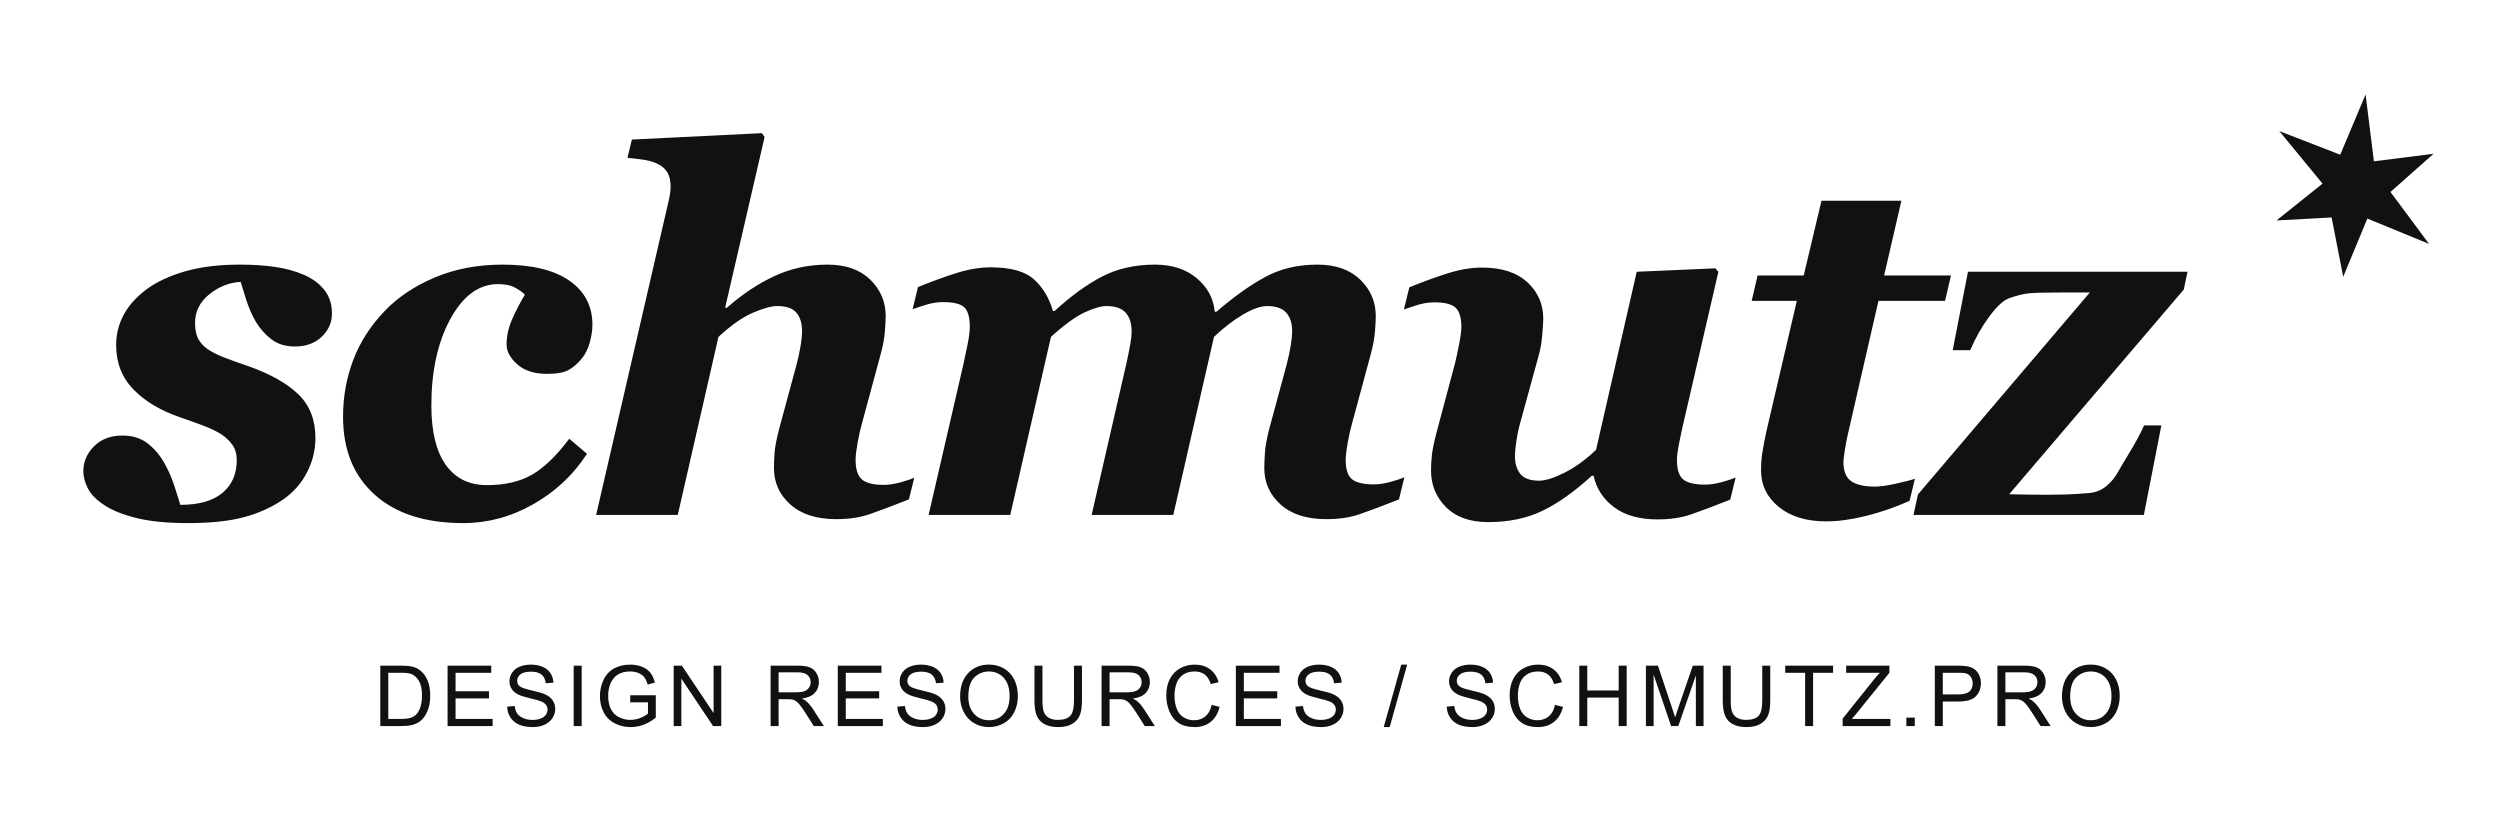
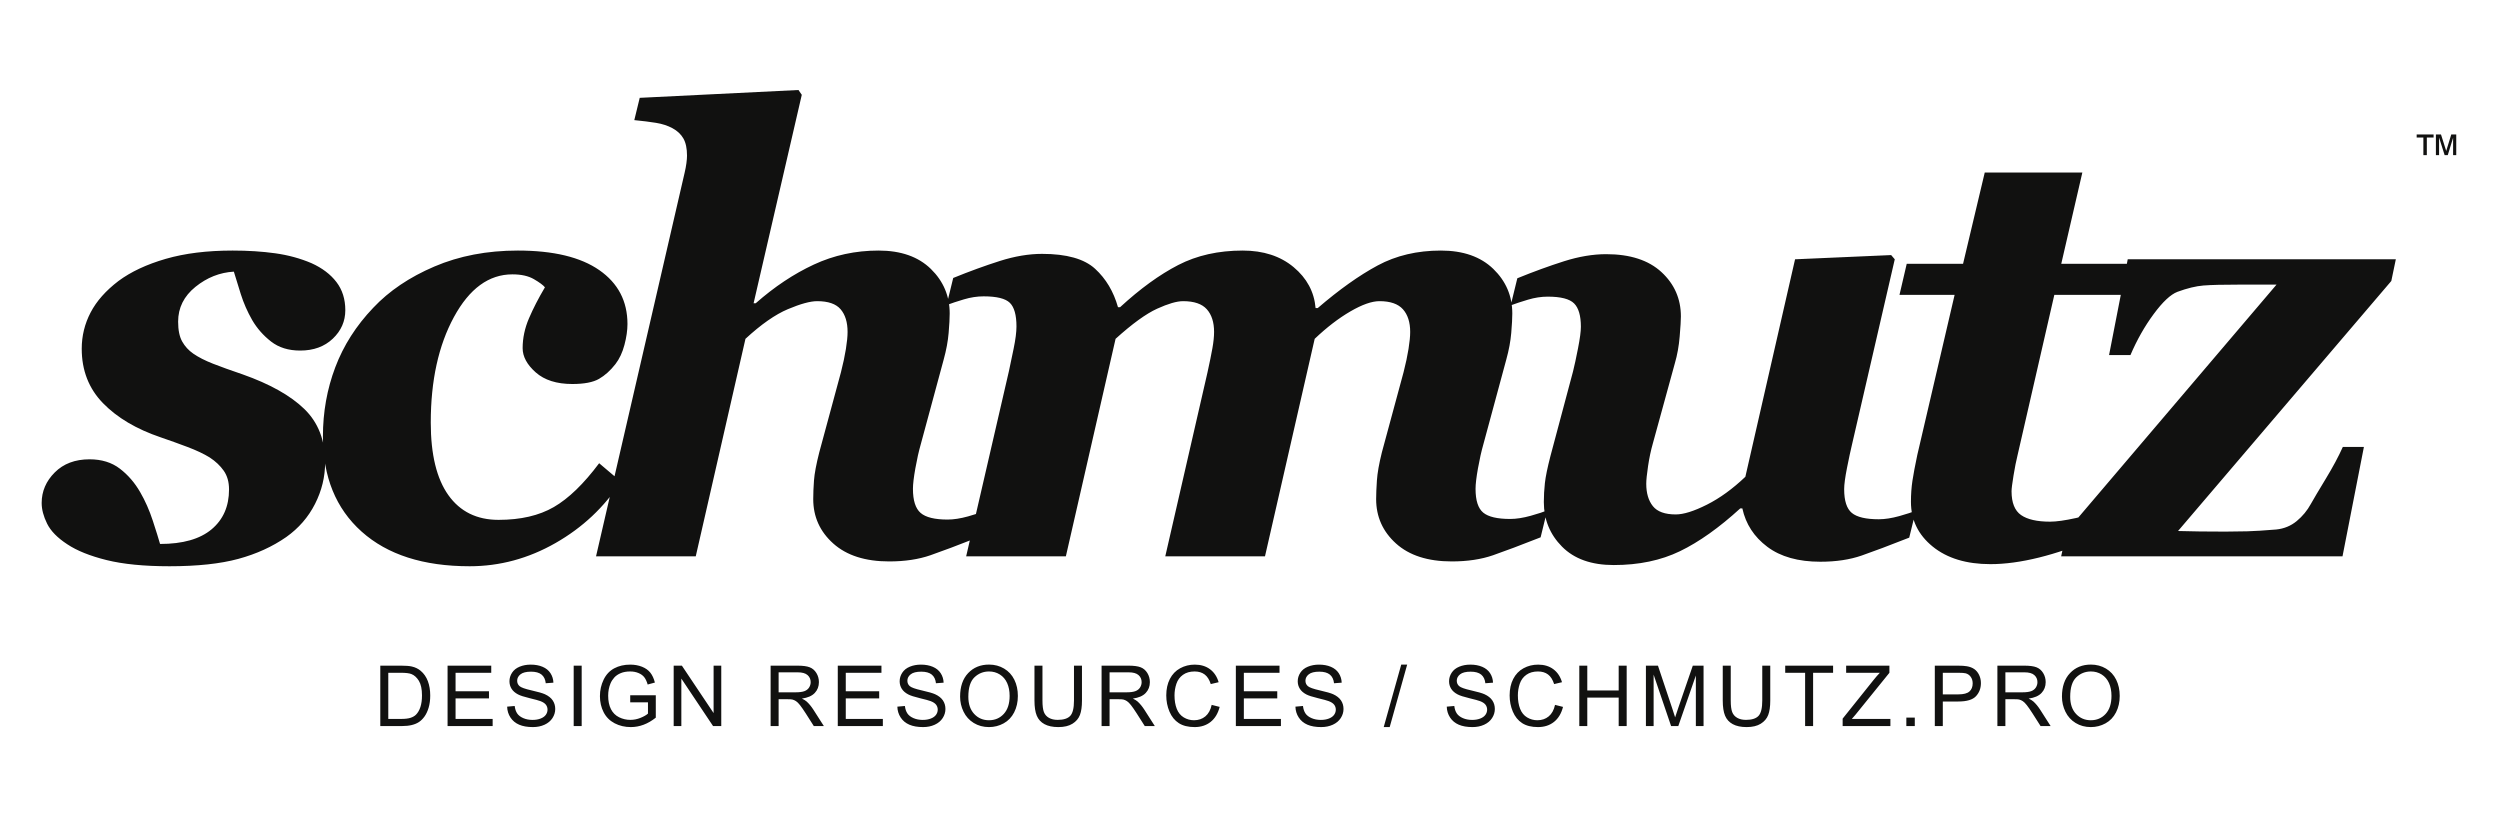
<svg xmlns="http://www.w3.org/2000/svg" width="1200" height="390" viewBox="0 0 1200 390" role="img">
-   <path d="M435 -33Q309 -33 226.5 -12.5Q144 8 96 40Q47 72 29.0 108.5Q11 145 11 177Q11 235 54.5 278.5Q98 322 170 322Q230 322 270.5 291.0Q311 260 338 213Q363 170 380.0 118.0Q397 66 404 41Q517 41 575.0 89.5Q633 138 633 222Q633 259 615.5 284.0Q598 309 569 328Q540 346 495.0 363.0Q450 380 406 395Q285 436 214.5 508.5Q144 581 144 689Q144 753 173.5 809.5Q203 866 266 914Q328 960 423.0 987.5Q518 1015 645 1015Q721 1015 786.0 1006.0Q851 997 907 973Q960 949 989.5 910.5Q1019 872 1019 817Q1019 762 977.5 722.5Q936 683 869 683Q811 683 772.5 713.0Q734 743 710 784Q686 826 672.0 870.5Q658 915 649 945Q579 941 521.5 894.5Q464 848 464 779Q464 737 477.5 713.0Q491 689 514 673Q540 655 579.5 639.5Q619 624 678 604Q814 556 883.0 489.0Q952 422 952 312Q952 240 918.5 174.0Q885 108 823 64Q754 16 664.0 -8.5Q574 -33 435 -33ZM1551 -33Q1321 -33 1192.5 82.0Q1064 197 1064 398Q1064 519 1105.0 627.5Q1146 736 1231 825Q1310 909 1434.0 962.0Q1558 1015 1711 1015Q1888 1015 1981.5 950.0Q2075 885 2075 771Q2075 740 2065.0 702.0Q2055 664 2035 638Q2010 606 1980.5 589.0Q1951 572 1892 572Q1814 572 1770.5 610.5Q1727 649 1727 691Q1727 741 1748.0 790.0Q1769 839 1801 893Q1792 904 1764.5 920.0Q1737 936 1693 936Q1576 936 1499.0 794.5Q1422 653 1422 444Q1422 285 1480.5 203.0Q1539 121 1647 121Q1757 121 1830.5 163.5Q1904 206 1981 309L2053 248Q1971 121 1836.0 44.0Q1701 -33 1551 -33ZM3380 151 3358 63Q3259 24 3200.0 3.5Q3141 -17 3063 -17Q2944 -17 2877.5 42.5Q2811 102 2811 190Q2811 218 2813.5 252.0Q2816 286 2831 345L2903 611Q2914 654 2919.5 688.5Q2925 723 2925 745Q2925 793 2902.0 820.0Q2879 847 2824 847Q2790 847 2727.0 820.5Q2664 794 2586 722L2421 0H2090L2384 1273Q2388 1290 2390.0 1305.0Q2392 1320 2392 1330Q2392 1366 2380.0 1387.0Q2368 1408 2344 1421Q2320 1434 2289.0 1439.0Q2258 1444 2217 1448L2235 1522L2762 1548L2773 1532L2613 840H2620Q2713 922 2813.0 968.5Q2913 1015 3028 1015Q3139 1015 3201.5 954.0Q3264 893 3264 806Q3264 783 3260.5 741.5Q3257 700 3244 653L3168 372Q3158 337 3150.0 292.0Q3142 247 3142 224Q3142 166 3167.5 144.0Q3193 122 3257 122Q3287 122 3325.0 132.5Q3363 143 3380 151ZM5367 153 5345 63Q5246 24 5187.0 3.5Q5128 -17 5050 -17Q4931 -17 4865.0 42.5Q4799 102 4799 190Q4799 214 4801.5 251.5Q4804 289 4818 345L4890 611Q4901 654 4906.5 688.5Q4912 723 4912 745Q4912 793 4888.0 820.0Q4864 847 4810 847Q4772 847 4713.5 813.0Q4655 779 4595 722L4430 0H4099L4239 610Q4250 660 4255.5 691.0Q4261 722 4261 745Q4261 793 4237.0 820.0Q4213 847 4158 847Q4127 847 4072.0 822.0Q4017 797 3934 722L3769 0H3438L3580 615Q3586 643 3595.5 689.0Q3605 735 3605 763Q3605 820 3583.0 841.5Q3561 863 3496 863Q3464 863 3430.5 853.0Q3397 843 3373 834L3395 924Q3476 957 3550.0 980.5Q3624 1004 3690 1004Q3812 1004 3866.0 954.5Q3920 905 3942 827H3949Q4049 919 4142.0 967.0Q4235 1015 4356 1015Q4459 1015 4525.0 960.0Q4591 905 4598 824H4605Q4712 916 4804.0 965.5Q4896 1015 5014 1015Q5125 1015 5188.0 954.0Q5251 893 5251 806Q5251 783 5247.5 741.5Q5244 700 5231 653L5155 372Q5145 337 5137.0 292.0Q5129 247 5129 224Q5129 166 5154.5 145.0Q5180 124 5244 124Q5274 124 5312.0 134.5Q5350 145 5367 153ZM6134 159H6127Q6022 63 5927.0 17.0Q5832 -29 5707 -29Q5596 -29 5535.5 32.0Q5475 93 5475 180Q5475 211 5478.5 243.0Q5482 275 5497 333L5572 614Q5579 642 5588.5 690.5Q5598 739 5598 762Q5598 817 5575.5 839.5Q5553 862 5488 862Q5456 862 5422.5 852.0Q5389 842 5365 833L5387 923Q5468 956 5542.0 979.5Q5616 1003 5682 1003Q5801 1003 5865.5 943.5Q5930 884 5930 796Q5930 778 5926.0 730.0Q5922 682 5910 641L5837 375Q5827 340 5821.0 299.5Q5815 259 5815 241Q5815 194 5837.0 166.5Q5859 139 5913 139Q5952 139 6016.5 171.5Q6081 204 6144 264L6309 986L6628 1000L6640 986L6498 371Q6491 342 6481.5 294.0Q6472 246 6472 223Q6472 165 6497.5 144.0Q6523 123 6587 123Q6617 123 6655.0 133.5Q6693 144 6710 152L6688 62Q6589 23 6530.0 2.5Q6471 -18 6393 -18Q6283 -18 6217.0 31.5Q6151 81 6134 159ZM7077 -26Q6957 -26 6885.0 32.5Q6813 91 6813 181Q6813 218 6818.0 251.0Q6823 284 6834 336L6958 868H6775L6799 971H6986L7058 1274H7382L7312 971H7583L7559 868H7289L7167 336Q7160 308 7153.5 268.0Q7147 228 7147 216Q7147 159 7178.5 137.0Q7210 115 7275 115Q7306 115 7360.5 127.0Q7415 139 7437 147L7415 57Q7327 18 7238.5 -4.0Q7150 -26 7077 -26ZM8542 986 8527 914 7819 84Q7855 83 7891.5 82.5Q7928 82 7976 82Q8012 82 8048.5 83.0Q8085 84 8145 89Q8184 93 8213.0 117.0Q8242 141 8260 174Q8274 199 8309.5 257.5Q8345 316 8366 363H8436L8365 0H7431L7449 83L8146 902H8028Q7941 902 7903.5 899.0Q7866 896 7817 878Q7783 865 7738.0 804.0Q7693 743 7661 668H7590L7652 986Z" fill="#111110" transform="translate(38.6977 247.1817) scale(0.118392 -0.118392)" />
-   <polygon points="1135.48,45.34 1139.48,77.42 1168.11,73.82 1147.42,92.14 1165.94,117.08 1136.33,104.91 1124.74,132.88 1119.17,104.38 1092.72,105.82 1114.81,88.14 1094.06,62.92 1123.32,74.26" fill="#111110" />
+   <path d="M435 -33Q309 -33 226.5 -12.5Q144 8 96 40Q47 72 29.0 108.5Q11 145 11 177Q11 235 54.5 278.5Q98 322 170 322Q230 322 270.5 291.0Q311 260 338 213Q363 170 380.0 118.0Q397 66 404 41Q517 41 575.0 89.5Q633 138 633 222Q633 259 615.5 284.0Q598 309 569 328Q540 346 495.0 363.0Q450 380 406 395Q285 436 214.5 508.5Q144 581 144 689Q144 753 173.5 809.5Q203 866 266 914Q328 960 423.0 987.5Q518 1015 645 1015Q721 1015 786.0 1006.0Q851 997 907 973Q960 949 989.5 910.5Q1019 872 1019 817Q1019 762 977.5 722.5Q936 683 869 683Q811 683 772.5 713.0Q734 743 710 784Q686 826 672.0 870.5Q658 915 649 945Q579 941 521.5 894.5Q464 848 464 779Q464 737 477.5 713.0Q491 689 514 673Q540 655 579.5 639.5Q619 624 678 604Q814 556 883.0 489.0Q952 422 952 312Q952 240 918.5 174.0Q885 108 823 64Q754 16 664.0 -8.5Q574 -33 435 -33ZM1431.68 -33Q1201.68 -33 1073.18 82.0Q944.68 197 944.68 398Q944.68 519 985.68 627.5Q1026.68 736 1111.68 825Q1190.68 909 1314.68 962.0Q1438.68 1015 1591.68 1015Q1768.68 1015 1862.18 950.0Q1955.68 885 1955.68 771Q1955.68 740 1945.68 702.0Q1935.68 664 1915.68 638Q1890.68 606 1861.18 589.0Q1831.68 572 1772.68 572Q1694.68 572 1651.18 610.5Q1607.68 649 1607.68 691Q1607.68 741 1628.68 790.0Q1649.68 839 1681.68 893Q1672.68 904 1645.18 920.0Q1617.68 936 1573.68 936Q1456.68 936 1379.68 794.5Q1302.68 653 1302.68 444Q1302.68 285 1361.18 203.0Q1419.68 121 1527.68 121Q1637.68 121 1711.18 163.5Q1784.68 206 1861.68 309L1933.68 248Q1851.68 121 1716.68 44.0Q1581.68 -33 1431.68 -33ZM3141.36 151 3119.36 63Q3020.36 24 2961.36 3.5Q2902.36 -17 2824.36 -17Q2705.36 -17 2638.86 42.5Q2572.36 102 2572.36 190Q2572.36 218 2574.86 252.0Q2577.36 286 2592.36 345L2664.36 611Q2675.36 654 2680.86 688.5Q2686.36 723 2686.36 745Q2686.36 793 2663.36 820.0Q2640.36 847 2585.36 847Q2551.36 847 2488.36 820.5Q2425.36 794 2347.36 722L2182.36 0H1851.36L2145.36 1273Q2149.36 1290 2151.36 1305.0Q2153.36 1320 2153.36 1330Q2153.36 1366 2141.36 1387.0Q2129.36 1408 2105.36 1421Q2081.36 1434 2050.36 1439.0Q2019.36 1444 1978.36 1448L1996.36 1522L2523.36 1548L2534.36 1532L2374.36 840H2381.36Q2474.36 922 2574.36 968.5Q2674.36 1015 2789.36 1015Q2900.36 1015 2962.86 954.0Q3025.36 893 3025.36 806Q3025.36 783 3021.86 741.5Q3018.36 700 3005.36 653L2929.36 372Q2919.36 337 2911.36 292.0Q2903.36 247 2903.36 224Q2903.36 166 2928.86 144.0Q2954.36 122 3018.36 122Q3048.36 122 3086.36 132.5Q3124.36 143 3141.36 151ZM5009.04 153 4987.04 63Q4888.04 24 4829.04 3.5Q4770.04 -17 4692.04 -17Q4573.04 -17 4507.04 42.5Q4441.04 102 4441.04 190Q4441.04 214 4443.54 251.5Q4446.04 289 4460.04 345L4532.04 611Q4543.04 654 4548.54 688.5Q4554.04 723 4554.04 745Q4554.04 793 4530.04 820.0Q4506.04 847 4452.04 847Q4414.04 847 4355.54 813.0Q4297.04 779 4237.04 722L4072.04 0H3741.04L3881.04 610Q3892.04 660 3897.54 691.0Q3903.04 722 3903.04 745Q3903.04 793 3879.04 820.0Q3855.04 847 3800.04 847Q3769.04 847 3714.04 822.0Q3659.04 797 3576.04 722L3411.04 0H3080.04L3222.04 615Q3228.04 643 3237.54 689.0Q3247.04 735 3247.04 763Q3247.04 820 3225.04 841.5Q3203.04 863 3138.04 863Q3106.04 863 3072.54 853.0Q3039.04 843 3015.04 834L3037.04 924Q3118.04 957 3192.04 980.5Q3266.04 1004 3332.04 1004Q3454.04 1004 3508.04 954.5Q3562.04 905 3584.04 827H3591.04Q3691.04 919 3784.04 967.0Q3877.04 1015 3998.04 1015Q4101.04 1015 4167.04 960.0Q4233.04 905 4240.04 824H4247.04Q4354.04 916 4446.04 965.5Q4538.04 1015 4656.04 1015Q4767.04 1015 4830.04 954.0Q4893.04 893 4893.04 806Q4893.04 783 4889.54 741.5Q4886.04 700 4873.04 653L4797.04 372Q4787.04 337 4779.04 292.0Q4771.04 247 4771.04 224Q4771.04 166 4796.54 145.0Q4822.04 124 4886.04 124Q4916.04 124 4954.04 134.5Q4992.04 145 5009.04 153ZM5656.72 159H5649.72Q5544.72 63 5449.72 17.0Q5354.72 -29 5229.72 -29Q5118.72 -29 5058.22 32.0Q4997.72 93 4997.72 180Q4997.72 211 5001.22 243.0Q5004.72 275 5019.72 333L5094.72 614Q5101.72 642 5111.22 690.5Q5120.72 739 5120.72 762Q5120.72 817 5098.22 839.5Q5075.72 862 5010.72 862Q4978.72 862 4945.22 852.0Q4911.72 842 4887.72 833L4909.72 923Q4990.72 956 5064.72 979.5Q5138.72 1003 5204.72 1003Q5323.72 1003 5388.22 943.5Q5452.72 884 5452.72 796Q5452.72 778 5448.72 730.0Q5444.72 682 5432.72 641L5359.72 375Q5349.72 340 5343.72 299.5Q5337.72 259 5337.72 241Q5337.72 194 5359.72 166.5Q5381.72 139 5435.72 139Q5474.72 139 5539.22 171.5Q5603.72 204 5666.72 264L5831.72 986L6150.72 1000L6162.72 986L6020.72 371Q6013.72 342 6004.22 294.0Q5994.72 246 5994.72 223Q5994.72 165 6020.22 144.0Q6045.72 123 6109.72 123Q6139.72 123 6177.72 133.5Q6215.72 144 6232.72 152L6210.72 62Q6111.72 23 6052.72 2.5Q5993.72 -18 5915.72 -18Q5805.72 -18 5739.72 31.5Q5673.72 81 5656.72 159ZM6480.4 -26Q6360.4 -26 6288.4 32.5Q6216.4 91 6216.4 181Q6216.4 218 6221.4 251.0Q6226.4 284 6237.4 336L6361.4 868H6178.4L6202.4 971H6389.4L6461.4 1274H6785.4L6715.4 971H6986.4L6962.4 868H6692.4L6570.4 336Q6563.4 308 6556.9 268.0Q6550.4 228 6550.4 216Q6550.4 159 6581.9 137.0Q6613.4 115 6678.4 115Q6709.4 115 6763.9 127.0Q6818.4 139 6840.4 147L6818.4 57Q6730.4 18 6641.9 -4.0Q6553.4 -26 6480.4 -26ZM7826.08 986 7811.08 914 7103.08 84Q7139.08 83 7175.58 82.5Q7212.08 82 7260.08 82Q7296.08 82 7332.58 83.0Q7369.08 84 7429.08 89Q7468.08 93 7497.08 117.0Q7526.08 141 7544.08 174Q7558.08 199 7593.58 257.5Q7629.08 316 7650.08 363H7720.08L7649.08 0H6715.08L6733.08 83L7430.08 902H7312.08Q7225.08 902 7187.58 899.0Q7150.08 896 7101.08 878Q7067.08 865 7022.08 804.0Q6977.08 743 6945.08 668H6874.08L6936.08 986Z" fill="#111110" transform="translate(18.4095 267.0286) scale(0.144592 -0.144592)" />
+   <path d="M489 651V1345H225V1466H891V1345H625V651ZM982 651V1466H1182L1388 815L1587 1466H1783V651H1659V1335L1449 651H1326L1107 1345V651Z" fill="#111110" transform="translate(1157.256 82.4085) scale(0.012195 -0.012195)" />
  <path d="M158 0V1466H663Q834 1466 924 1445Q1050 1416 1139 1340Q1255 1242 1312.5 1089.5Q1370 937 1370 741Q1370 574 1331.0 445.0Q1292 316 1231.0 231.5Q1170 147 1097.5 98.5Q1025 50 922.5 25.0Q820 0 687 0ZM352 173H665Q810 173 892.5 200.0Q975 227 1024 276Q1093 345 1131.5 461.5Q1170 578 1170 744Q1170 974 1094.5 1097.5Q1019 1221 911 1263Q833 1293 660 1293H352ZM1791 0V1466H2851V1293H1985V844H2796V672H1985V173H2885V0ZM3237 471 3420 487Q3433 377 3480.5 306.5Q3528 236 3628.0 192.5Q3728 149 3853 149Q3964 149 4049.0 182.0Q4134 215 4175.5 272.5Q4217 330 4217 398Q4217 467 4177.0 518.5Q4137 570 4045 605Q3986 628 3784.0 676.5Q3582 725 3501 768Q3396 823 3344.5 904.5Q3293 986 3293 1087Q3293 1198 3356.0 1294.5Q3419 1391 3540.0 1441.0Q3661 1491 3809 1491Q3972 1491 4096.5 1438.5Q4221 1386 4288.0 1284.0Q4355 1182 4360 1053L4174 1039Q4159 1178 4072.5 1249.0Q3986 1320 3817 1320Q3641 1320 3560.5 1255.5Q3480 1191 3480 1100Q3480 1021 3537 970Q3593 919 3829.5 865.5Q4066 812 4154 772Q4282 713 4343.0 622.5Q4404 532 4404 414Q4404 297 4337.0 193.5Q4270 90 4144.5 32.5Q4019 -25 3862 -25Q3663 -25 3528.5 33.0Q3394 91 3317.5 207.5Q3241 324 3237 471ZM4852 0V1466H5046V0ZM6224 575V747L6845 748V204Q6702 90 6550.0 32.5Q6398 -25 6238 -25Q6022 -25 5845.5 67.5Q5669 160 5579.0 335.0Q5489 510 5489 726Q5489 940 5578.5 1125.5Q5668 1311 5836.0 1401.0Q6004 1491 6223 1491Q6382 1491 6510.5 1439.5Q6639 1388 6712.0 1296.0Q6785 1204 6823 1056L6648 1008Q6615 1120 6566.0 1184.0Q6517 1248 6426.0 1286.5Q6335 1325 6224 1325Q6091 1325 5994.0 1284.5Q5897 1244 5837.5 1178.0Q5778 1112 5745 1033Q5689 897 5689 738Q5689 542 5756.5 410.0Q5824 278 5953.0 214.0Q6082 150 6227 150Q6353 150 6473.0 198.5Q6593 247 6655 302V575ZM7279 0V1466H7478L8248 315V1466H8434V0H8235L7465 1152V0ZM9632 0V1466H10282Q10478 1466 10580.0 1426.5Q10682 1387 10743.0 1287.0Q10804 1187 10804 1066Q10804 910 10703.0 803.0Q10602 696 10391 667Q10468 630 10508 594Q10593 516 10669 399L10924 0H10680L10486 305Q10401 437 10346.0 507.0Q10291 577 10247.5 605.0Q10204 633 10159 644Q10126 651 10051 651H9826V0ZM9826 819H10243Q10376 819 10451.0 846.5Q10526 874 10565.0 934.5Q10604 995 10604 1066Q10604 1170 10528.5 1237.0Q10453 1304 10290 1304H9826ZM11262 0V1466H12322V1293H11456V844H12267V672H11456V173H12356V0ZM12708 471 12891 487Q12904 377 12951.5 306.5Q12999 236 13099.0 192.5Q13199 149 13324 149Q13435 149 13520.0 182.0Q13605 215 13646.5 272.5Q13688 330 13688 398Q13688 467 13648.0 518.5Q13608 570 13516 605Q13457 628 13255.0 676.5Q13053 725 12972 768Q12867 823 12815.5 904.5Q12764 986 12764 1087Q12764 1198 12827.0 1294.5Q12890 1391 13011.0 1441.0Q13132 1491 13280 1491Q13443 1491 13567.5 1438.5Q13692 1386 13759.0 1284.0Q13826 1182 13831 1053L13645 1039Q13630 1178 13543.5 1249.0Q13457 1320 13288 1320Q13112 1320 13031.5 1255.5Q12951 1191 12951 1100Q12951 1021 13008 970Q13064 919 13300.5 865.5Q13537 812 13625 772Q13753 713 13814.0 622.5Q13875 532 13875 414Q13875 297 13808.0 193.5Q13741 90 13615.5 32.5Q13490 -25 13333 -25Q13134 -25 12999.5 33.0Q12865 91 12788.5 207.5Q12712 324 12708 471ZM14231 714Q14231 1079 14427.0 1285.5Q14623 1492 14933 1492Q15136 1492 15299.0 1395.0Q15462 1298 15547.5 1124.5Q15633 951 15633 731Q15633 508 15543.0 332.0Q15453 156 15288.0 65.5Q15123 -25 14932 -25Q14725 -25 14562.0 75.0Q14399 175 14315.0 348.0Q14231 521 14231 714ZM14431 711Q14431 446 14573.5 293.5Q14716 141 14931 141Q15150 141 15291.5 295.0Q15433 449 15433 732Q15433 911 15372.5 1044.5Q15312 1178 15195.5 1251.5Q15079 1325 14934 1325Q14728 1325 14579.5 1183.5Q14431 1042 14431 711ZM16995 1466H17189V619Q17189 398 17139.0 268.0Q17089 138 16958.5 56.5Q16828 -25 16616 -25Q16410 -25 16279.0 46.0Q16148 117 16092.0 251.5Q16036 386 16036 619V1466H16230V620Q16230 429 16265.5 338.5Q16301 248 16387.5 199.0Q16474 150 16599 150Q16813 150 16904.0 247.0Q16995 344 16995 620ZM17665 0V1466H18315Q18511 1466 18613.0 1426.5Q18715 1387 18776.0 1287.0Q18837 1187 18837 1066Q18837 910 18736.0 803.0Q18635 696 18424 667Q18501 630 18541 594Q18626 516 18702 399L18957 0H18713L18519 305Q18434 437 18379.0 507.0Q18324 577 18280.5 605.0Q18237 633 18192 644Q18159 651 18084 651H17859V0ZM17859 819H18276Q18409 819 18484.0 846.5Q18559 874 18598.0 934.5Q18637 995 18637 1066Q18637 1170 18561.5 1237.0Q18486 1304 18323 1304H17859ZM20337 514 20531 465Q20470 226 20311.5 100.5Q20153 -25 19924 -25Q19687 -25 19538.5 71.5Q19390 168 19312.5 351.0Q19235 534 19235 744Q19235 973 19322.5 1143.5Q19410 1314 19571.5 1402.5Q19733 1491 19927 1491Q20147 1491 20297.0 1379.0Q20447 1267 20506 1064L20315 1019Q20264 1179 20167.0 1252.0Q20070 1325 19923 1325Q19754 1325 19640.5 1244.0Q19527 1163 19481.0 1026.5Q19435 890 19435 745Q19435 558 19489.5 418.5Q19544 279 19659.0 210.0Q19774 141 19908 141Q20071 141 20184.0 235.0Q20297 329 20337 514ZM20924 0V1466H21984V1293H21118V844H21929V672H21118V173H22018V0ZM22370 471 22553 487Q22566 377 22613.5 306.5Q22661 236 22761.0 192.5Q22861 149 22986 149Q23097 149 23182.0 182.0Q23267 215 23308.5 272.5Q23350 330 23350 398Q23350 467 23310.0 518.5Q23270 570 23178 605Q23119 628 22917.0 676.5Q22715 725 22634 768Q22529 823 22477.5 904.5Q22426 986 22426 1087Q22426 1198 22489.0 1294.5Q22552 1391 22673.0 1441.0Q22794 1491 22942 1491Q23105 1491 23229.5 1438.5Q23354 1386 23421.0 1284.0Q23488 1182 23493 1053L23307 1039Q23292 1178 23205.5 1249.0Q23119 1320 22950 1320Q22774 1320 22693.5 1255.5Q22613 1191 22613 1100Q22613 1021 22670 970Q22726 919 22962.5 865.5Q23199 812 23287 772Q23415 713 23476.0 622.5Q23537 532 23537 414Q23537 297 23470.0 193.5Q23403 90 23277.5 32.5Q23152 -25 22995 -25Q22796 -25 22661.5 33.0Q22527 91 22450.5 207.5Q22374 324 22370 471ZM24513 -25 24938 1491H25082L24658 -25ZM26043 471 26226 487Q26239 377 26286.5 306.5Q26334 236 26434.0 192.5Q26534 149 26659 149Q26770 149 26855.0 182.0Q26940 215 26981.5 272.5Q27023 330 27023 398Q27023 467 26983.0 518.5Q26943 570 26851 605Q26792 628 26590.0 676.5Q26388 725 26307 768Q26202 823 26150.5 904.5Q26099 986 26099 1087Q26099 1198 26162.0 1294.5Q26225 1391 26346.0 1441.0Q26467 1491 26615 1491Q26778 1491 26902.5 1438.5Q27027 1386 27094.0 1284.0Q27161 1182 27166 1053L26980 1039Q26965 1178 26878.5 1249.0Q26792 1320 26623 1320Q26447 1320 26366.5 1255.5Q26286 1191 26286 1100Q26286 1021 26343 970Q26399 919 26635.5 865.5Q26872 812 26960 772Q27088 713 27149.0 622.5Q27210 532 27210 414Q27210 297 27143.0 193.5Q27076 90 26950.5 32.5Q26825 -25 26668 -25Q26469 -25 26334.5 33.0Q26200 91 26123.5 207.5Q26047 324 26043 471ZM28671 514 28865 465Q28804 226 28645.5 100.5Q28487 -25 28258 -25Q28021 -25 27872.5 71.5Q27724 168 27646.5 351.0Q27569 534 27569 744Q27569 973 27656.5 1143.5Q27744 1314 27905.5 1402.5Q28067 1491 28261 1491Q28481 1491 28631.0 1379.0Q28781 1267 28840 1064L28649 1019Q28598 1179 28501.0 1252.0Q28404 1325 28257 1325Q28088 1325 27974.5 1244.0Q27861 1163 27815.0 1026.5Q27769 890 27769 745Q27769 558 27823.5 418.5Q27878 279 27993.0 210.0Q28108 141 28242 141Q28405 141 28518.0 235.0Q28631 329 28671 514ZM29260 0V1466H29454V864H30216V1466H30410V0H30216V691H29454V0ZM30877 0V1466H31169L31516 428Q31564 283 31586 211Q31611 291 31664 446L32015 1466H32276V0H32089V1227L31663 0H31488L31064 1248V0ZM33701 1466H33895V619Q33895 398 33845.0 268.0Q33795 138 33664.5 56.5Q33534 -25 33322 -25Q33116 -25 32985.0 46.0Q32854 117 32798.0 251.5Q32742 386 32742 619V1466H32936V620Q32936 429 32971.5 338.5Q33007 248 33093.5 199.0Q33180 150 33305 150Q33519 150 33610.0 247.0Q33701 344 33701 620ZM34741 0V1293H34258V1466H35420V1293H34935V0ZM35652 0V180L36403 1119Q36483 1219 36555 1293H35737V1466H36787V1293L35964 276L35875 173H36811V0ZM37198 0V205H37403V0ZM37889 0V1466H38442Q38588 1466 38665 1452Q38773 1434 38846.0 1383.5Q38919 1333 38963.5 1242.0Q39008 1151 39008 1042Q39008 855 38889.0 725.5Q38770 596 38459 596H38083V0ZM38083 769H38462Q38650 769 38729.0 839.0Q38808 909 38808 1036Q38808 1128 38761.5 1193.5Q38715 1259 38639 1280Q38590 1293 38458 1293H38083ZM39408 0V1466H40058Q40254 1466 40356.0 1426.5Q40458 1387 40519.0 1287.0Q40580 1187 40580 1066Q40580 910 40479.0 803.0Q40378 696 40167 667Q40244 630 40284 594Q40369 516 40445 399L40700 0H40456L40262 305Q40177 437 40122.0 507.0Q40067 577 40023.5 605.0Q39980 633 39935 644Q39902 651 39827 651H39602V0ZM39602 819H40019Q40152 819 40227.0 846.5Q40302 874 40341.0 934.5Q40380 995 40380 1066Q40380 1170 40304.5 1237.0Q40229 1304 40066 1304H39602ZM40975 714Q40975 1079 41171.0 1285.5Q41367 1492 41677 1492Q41880 1492 42043.0 1395.0Q42206 1298 42291.5 1124.5Q42377 951 42377 731Q42377 508 42287.0 332.0Q42197 156 42032.0 65.5Q41867 -25 41676 -25Q41469 -25 41306.0 75.0Q41143 175 41059.0 348.0Q40975 521 40975 714ZM41175 711Q41175 446 41317.5 293.5Q41460 141 41675 141Q41894 141 42035.5 295.0Q42177 449 42177 732Q42177 911 42116.5 1044.5Q42056 1178 41939.5 1251.5Q41823 1325 41678 1325Q41472 1325 41323.5 1183.5Q41175 1042 41175 711Z" fill="#111110" transform="translate(179.4166 348.5056) scale(0.019776 -0.019776)" />
</svg>
